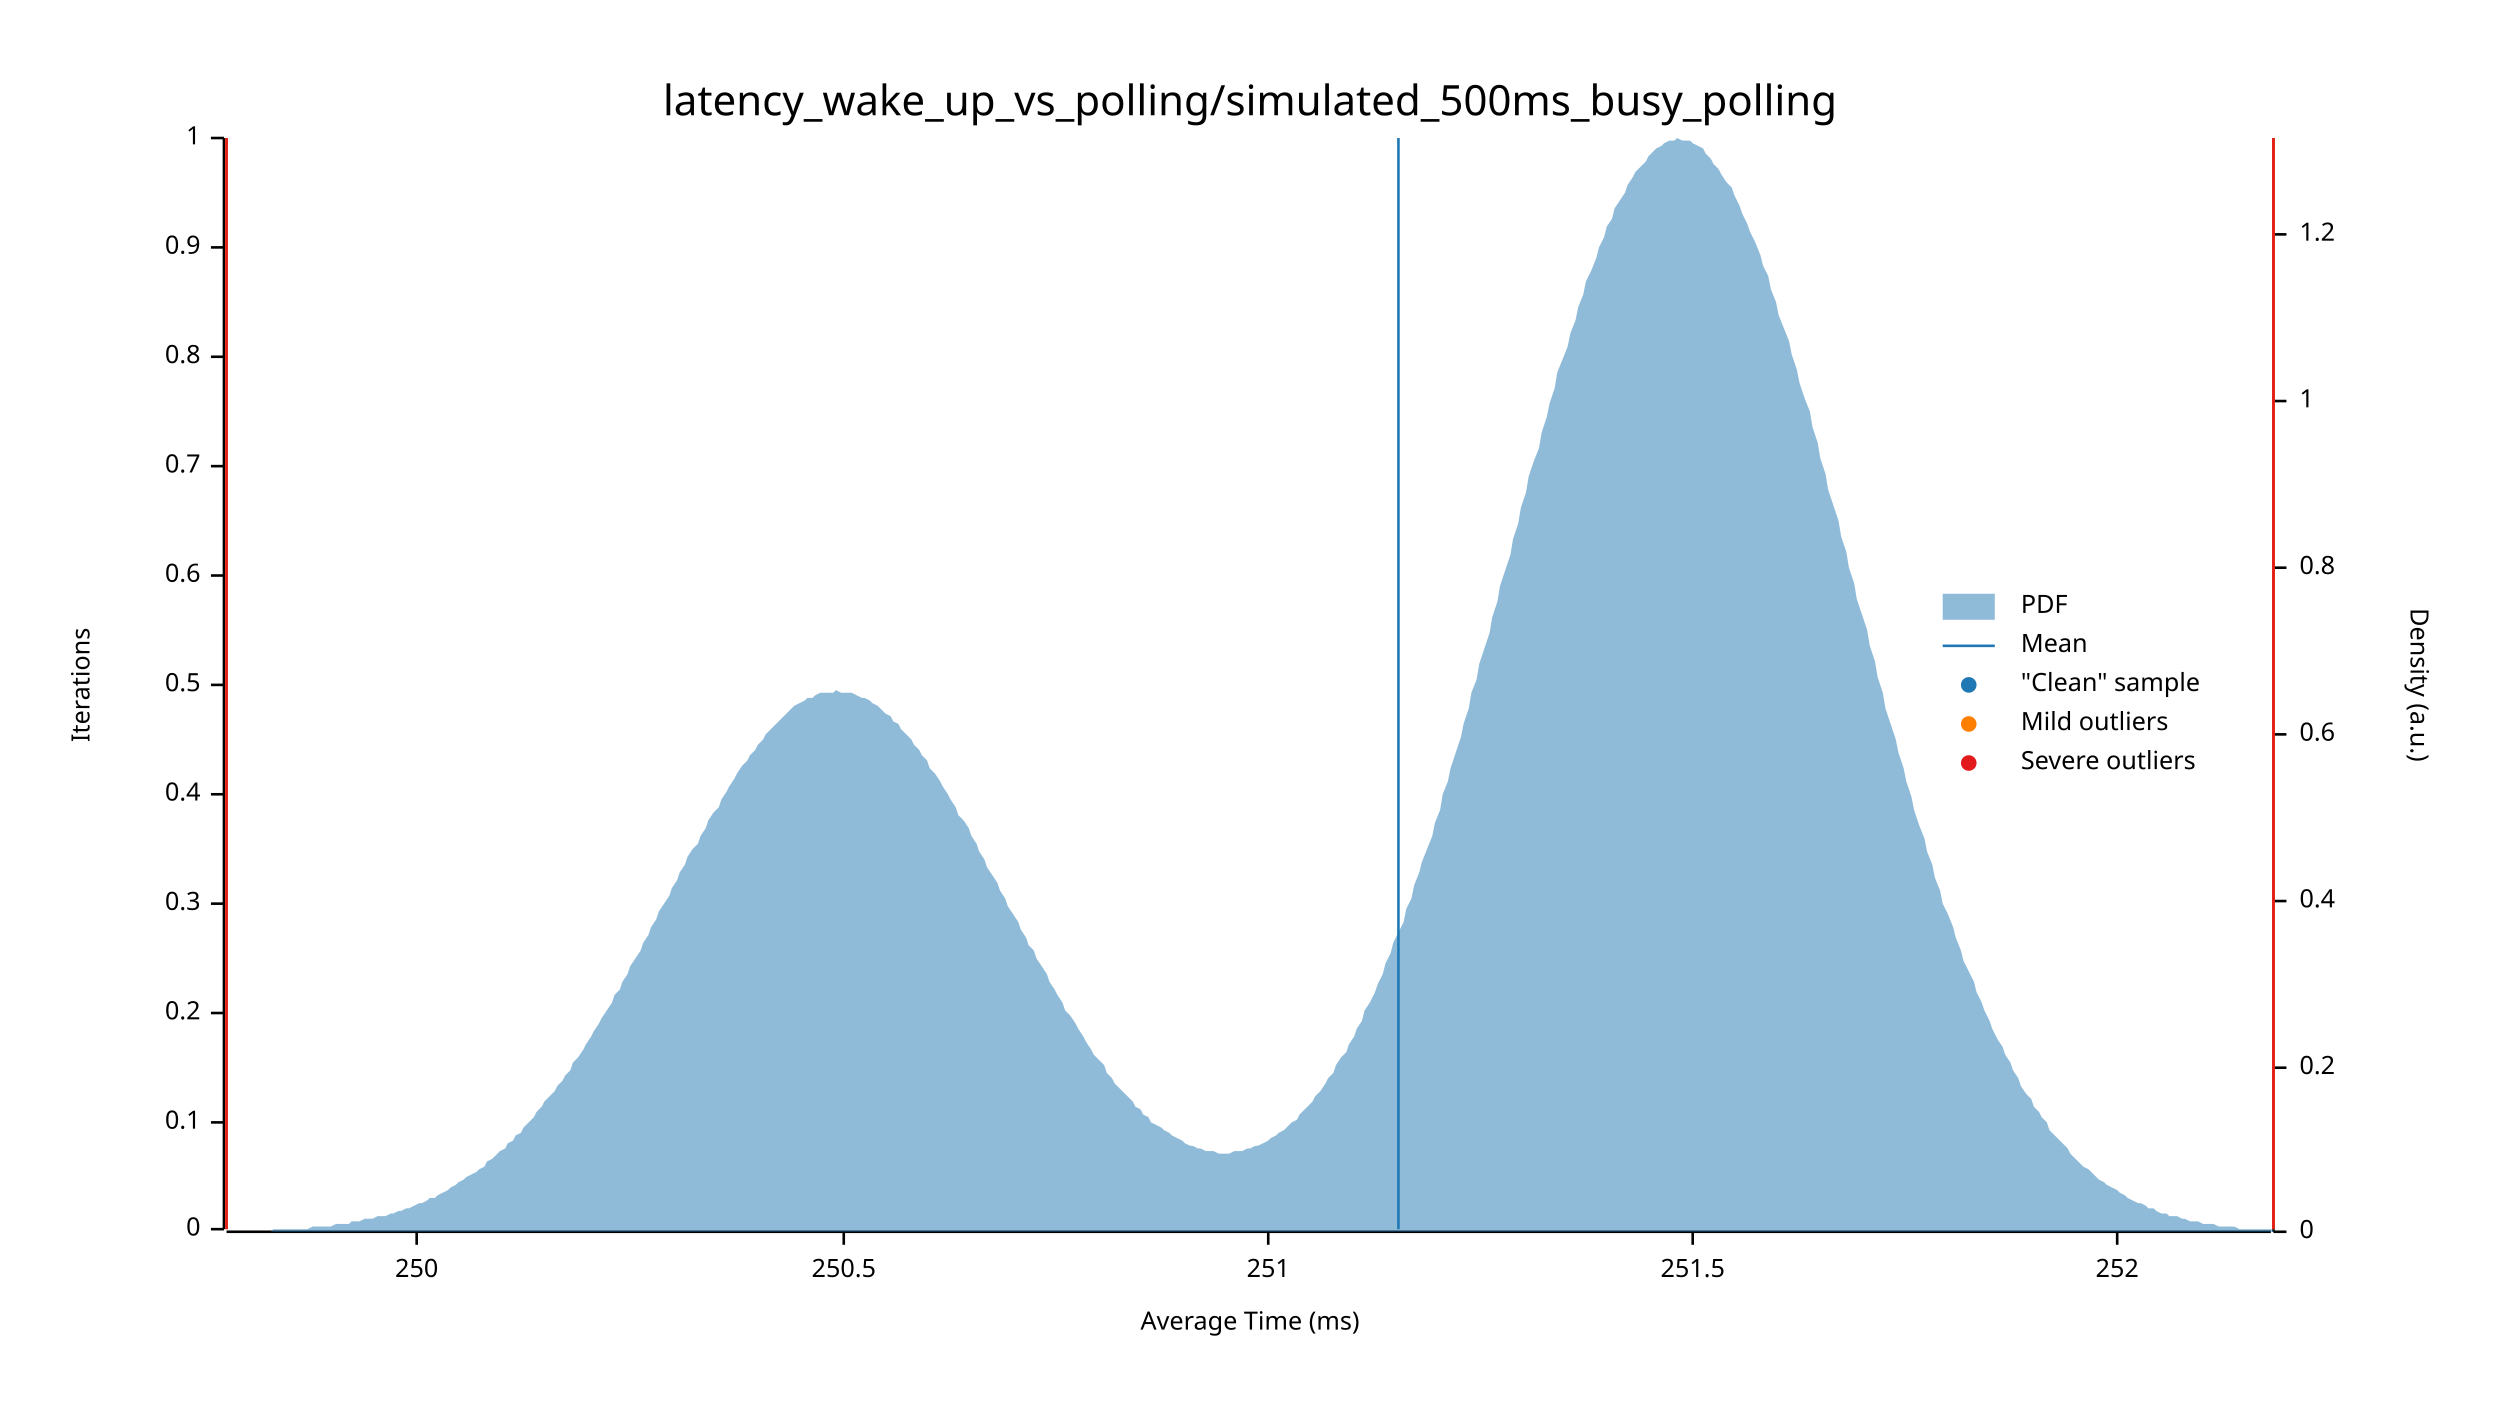
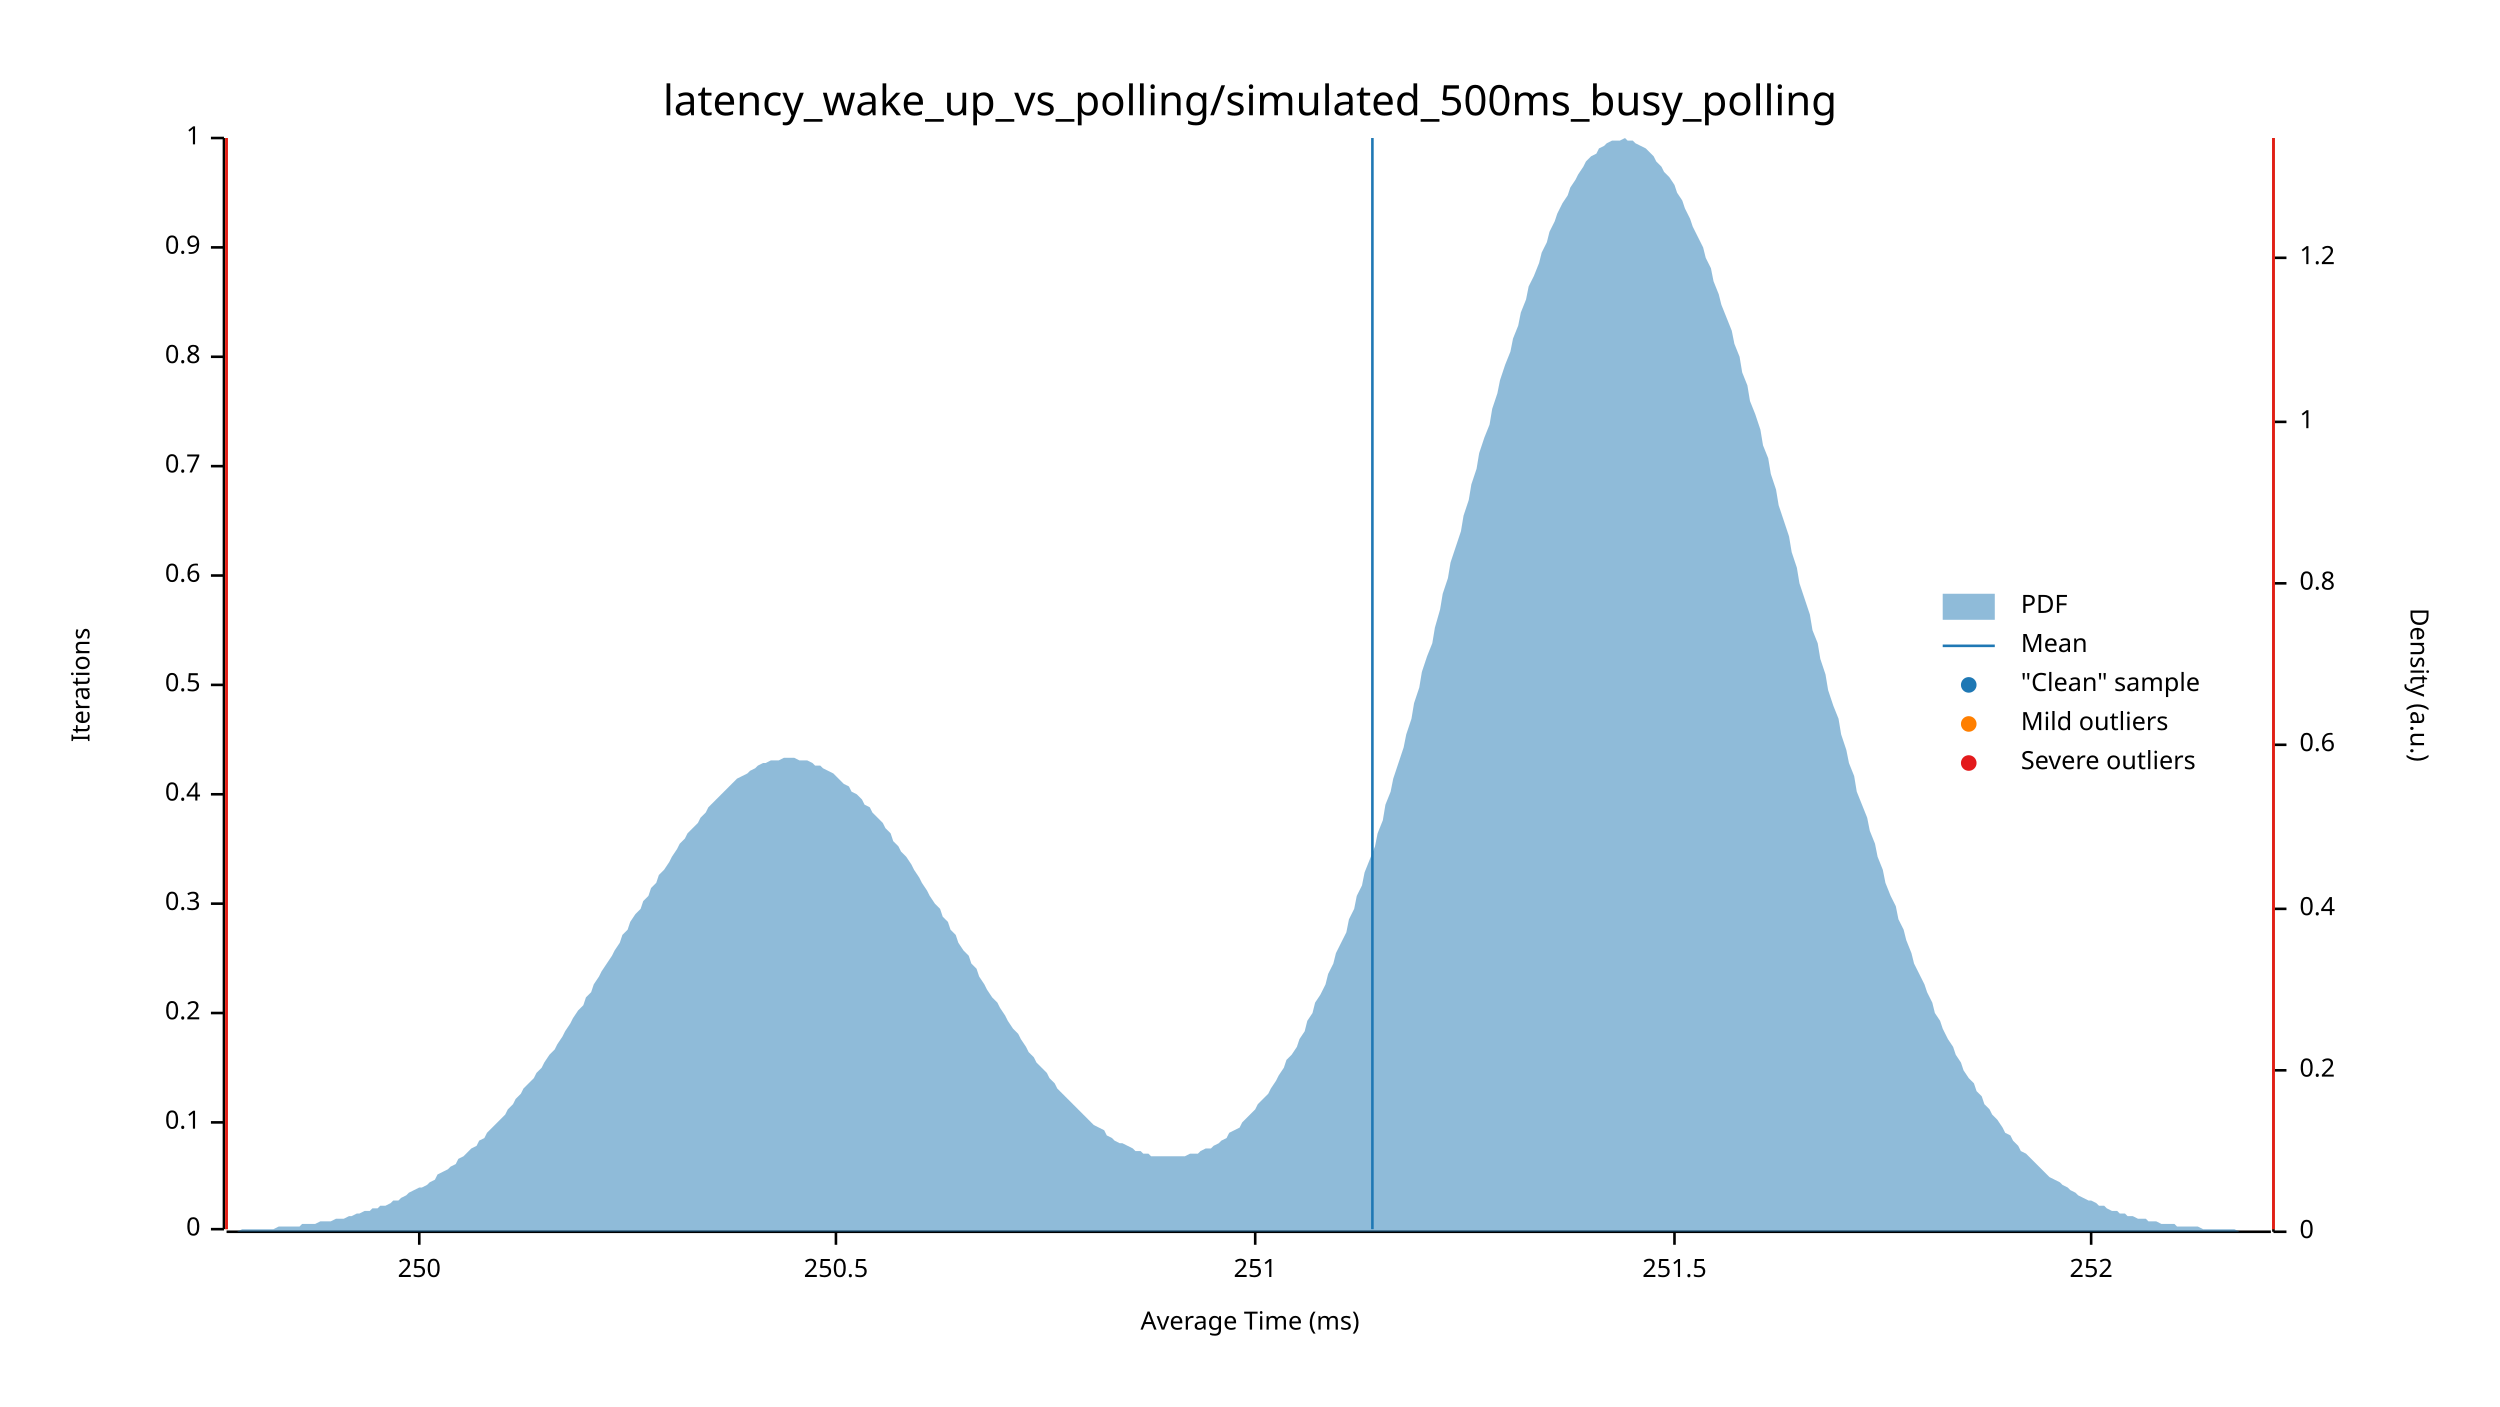
<svg xmlns="http://www.w3.org/2000/svg" width="960" height="540" viewBox="0 0 960 540">
  <text x="480" y="32" dy="0.76em" text-anchor="middle" font-family="sans-serif" font-size="16.129" opacity="1" fill="#000000">
latency_wake_up_vs_polling/simulated_500ms_busy_polling
</text>
  <text x="27" y="263" dy="0.76em" text-anchor="middle" font-family="sans-serif" font-size="9.677" opacity="1" fill="#000000" transform="rotate(270, 27, 263)">
Iterations
</text>
  <text x="480" y="513" dy="-0.5ex" text-anchor="middle" font-family="sans-serif" font-size="9.677" opacity="1" fill="#000000">
Average Time (ms)
</text>
  <polyline fill="none" opacity="1" stroke="#000000" stroke-width="1" points="86,53 86,472 " />
  <text x="77" y="472" dy="0.5ex" text-anchor="end" font-family="sans-serif" font-size="9.677" opacity="1" fill="#000000">
0
</text>
  <polyline fill="none" opacity="1" stroke="#000000" stroke-width="1" points="81,472 86,472 " />
  <text x="77" y="431" dy="0.5ex" text-anchor="end" font-family="sans-serif" font-size="9.677" opacity="1" fill="#000000">
0.1
</text>
  <polyline fill="none" opacity="1" stroke="#000000" stroke-width="1" points="81,431 86,431 " />
  <text x="77" y="389" dy="0.5ex" text-anchor="end" font-family="sans-serif" font-size="9.677" opacity="1" fill="#000000">
0.2
</text>
  <polyline fill="none" opacity="1" stroke="#000000" stroke-width="1" points="81,389 86,389 " />
  <text x="77" y="347" dy="0.5ex" text-anchor="end" font-family="sans-serif" font-size="9.677" opacity="1" fill="#000000">
0.3
</text>
  <polyline fill="none" opacity="1" stroke="#000000" stroke-width="1" points="81,347 86,347 " />
  <text x="77" y="305" dy="0.5ex" text-anchor="end" font-family="sans-serif" font-size="9.677" opacity="1" fill="#000000">
0.4
</text>
  <polyline fill="none" opacity="1" stroke="#000000" stroke-width="1" points="81,305 86,305 " />
  <text x="77" y="263" dy="0.5ex" text-anchor="end" font-family="sans-serif" font-size="9.677" opacity="1" fill="#000000">
0.5
</text>
  <polyline fill="none" opacity="1" stroke="#000000" stroke-width="1" points="81,263 86,263 " />
  <text x="77" y="221" dy="0.5ex" text-anchor="end" font-family="sans-serif" font-size="9.677" opacity="1" fill="#000000">
0.6
</text>
  <polyline fill="none" opacity="1" stroke="#000000" stroke-width="1" points="81,221 86,221 " />
  <text x="77" y="179" dy="0.5ex" text-anchor="end" font-family="sans-serif" font-size="9.677" opacity="1" fill="#000000">
0.7
</text>
  <polyline fill="none" opacity="1" stroke="#000000" stroke-width="1" points="81,179 86,179 " />
  <text x="77" y="137" dy="0.5ex" text-anchor="end" font-family="sans-serif" font-size="9.677" opacity="1" fill="#000000">
0.8
</text>
  <polyline fill="none" opacity="1" stroke="#000000" stroke-width="1" points="81,137 86,137 " />
  <text x="77" y="95" dy="0.5ex" text-anchor="end" font-family="sans-serif" font-size="9.677" opacity="1" fill="#000000">
0.9
</text>
  <polyline fill="none" opacity="1" stroke="#000000" stroke-width="1" points="81,95 86,95 " />
  <text x="77" y="53" dy="0.5ex" text-anchor="end" font-family="sans-serif" font-size="9.677" opacity="1" fill="#000000">
1
</text>
  <polyline fill="none" opacity="1" stroke="#000000" stroke-width="1" points="81,53 86,53 " />
  <polyline fill="none" opacity="1" stroke="#000000" stroke-width="1" points="87,473 872,473 " />
-   <text x="160" y="483" dy="0.76em" text-anchor="middle" font-family="sans-serif" font-size="9.677" opacity="1" fill="#000000">
+   <text x="161" y="483" dy="0.76em" text-anchor="middle" font-family="sans-serif" font-size="9.677" opacity="1" fill="#000000">
250
</text>
-   <polyline fill="none" opacity="1" stroke="#000000" stroke-width="1" points="160,473 160,478 " />
-   <text x="324" y="483" dy="0.76em" text-anchor="middle" font-family="sans-serif" font-size="9.677" opacity="1" fill="#000000">
+   <polyline fill="none" opacity="1" stroke="#000000" stroke-width="1" points="161,473 161,478 " />
+   <text x="321" y="483" dy="0.76em" text-anchor="middle" font-family="sans-serif" font-size="9.677" opacity="1" fill="#000000">
250.5
</text>
-   <polyline fill="none" opacity="1" stroke="#000000" stroke-width="1" points="324,473 324,478 " />
-   <text x="487" y="483" dy="0.76em" text-anchor="middle" font-family="sans-serif" font-size="9.677" opacity="1" fill="#000000">
+   <polyline fill="none" opacity="1" stroke="#000000" stroke-width="1" points="321,473 321,478 " />
+   <text x="482" y="483" dy="0.76em" text-anchor="middle" font-family="sans-serif" font-size="9.677" opacity="1" fill="#000000">
251
</text>
-   <polyline fill="none" opacity="1" stroke="#000000" stroke-width="1" points="487,473 487,478 " />
-   <text x="650" y="483" dy="0.76em" text-anchor="middle" font-family="sans-serif" font-size="9.677" opacity="1" fill="#000000">
+   <polyline fill="none" opacity="1" stroke="#000000" stroke-width="1" points="482,473 482,478 " />
+   <text x="643" y="483" dy="0.76em" text-anchor="middle" font-family="sans-serif" font-size="9.677" opacity="1" fill="#000000">
251.5
</text>
-   <polyline fill="none" opacity="1" stroke="#000000" stroke-width="1" points="650,473 650,478 " />
-   <text x="813" y="483" dy="0.76em" text-anchor="middle" font-family="sans-serif" font-size="9.677" opacity="1" fill="#000000">
+   <polyline fill="none" opacity="1" stroke="#000000" stroke-width="1" points="643,473 643,478 " />
+   <text x="803" y="483" dy="0.76em" text-anchor="middle" font-family="sans-serif" font-size="9.677" opacity="1" fill="#000000">
252
</text>
-   <polyline fill="none" opacity="1" stroke="#000000" stroke-width="1" points="813,473 813,478 " />
+   <polyline fill="none" opacity="1" stroke="#000000" stroke-width="1" points="803,473 803,478 " />
  <text x="933" y="263" dy="0.76em" text-anchor="middle" font-family="sans-serif" font-size="9.677" opacity="1" fill="#000000" transform="rotate(90, 933, 263)">
Density (a.u.)
</text>
  <polyline fill="none" opacity="1" stroke="#000000" stroke-width="1" points="873,53 873,473 " />
  <text x="883" y="473" dy="0.5ex" text-anchor="start" font-family="sans-serif" font-size="9.677" opacity="1" fill="#000000">
0
</text>
  <polyline fill="none" opacity="1" stroke="#000000" stroke-width="1" points="873,473 878,473 " />
-   <text x="883" y="410" dy="0.5ex" text-anchor="start" font-family="sans-serif" font-size="9.677" opacity="1" fill="#000000">
+   <text x="883" y="411" dy="0.5ex" text-anchor="start" font-family="sans-serif" font-size="9.677" opacity="1" fill="#000000">
0.2
</text>
-   <polyline fill="none" opacity="1" stroke="#000000" stroke-width="1" points="873,410 878,410 " />
-   <text x="883" y="346" dy="0.5ex" text-anchor="start" font-family="sans-serif" font-size="9.677" opacity="1" fill="#000000">
+   <polyline fill="none" opacity="1" stroke="#000000" stroke-width="1" points="873,411 878,411 " />
+   <text x="883" y="349" dy="0.5ex" text-anchor="start" font-family="sans-serif" font-size="9.677" opacity="1" fill="#000000">
0.4
</text>
-   <polyline fill="none" opacity="1" stroke="#000000" stroke-width="1" points="873,346 878,346 " />
-   <text x="883" y="282" dy="0.5ex" text-anchor="start" font-family="sans-serif" font-size="9.677" opacity="1" fill="#000000">
+   <polyline fill="none" opacity="1" stroke="#000000" stroke-width="1" points="873,349 878,349 " />
+   <text x="883" y="286" dy="0.5ex" text-anchor="start" font-family="sans-serif" font-size="9.677" opacity="1" fill="#000000">
0.6
</text>
-   <polyline fill="none" opacity="1" stroke="#000000" stroke-width="1" points="873,282 878,282 " />
-   <text x="883" y="218" dy="0.5ex" text-anchor="start" font-family="sans-serif" font-size="9.677" opacity="1" fill="#000000">
+   <polyline fill="none" opacity="1" stroke="#000000" stroke-width="1" points="873,286 878,286 " />
+   <text x="883" y="224" dy="0.5ex" text-anchor="start" font-family="sans-serif" font-size="9.677" opacity="1" fill="#000000">
0.8
</text>
-   <polyline fill="none" opacity="1" stroke="#000000" stroke-width="1" points="873,218 878,218 " />
-   <text x="883" y="154" dy="0.5ex" text-anchor="start" font-family="sans-serif" font-size="9.677" opacity="1" fill="#000000">
+   <polyline fill="none" opacity="1" stroke="#000000" stroke-width="1" points="873,224 878,224 " />
+   <text x="883" y="162" dy="0.5ex" text-anchor="start" font-family="sans-serif" font-size="9.677" opacity="1" fill="#000000">
1
</text>
-   <polyline fill="none" opacity="1" stroke="#000000" stroke-width="1" points="873,154 878,154 " />
-   <text x="883" y="90" dy="0.5ex" text-anchor="start" font-family="sans-serif" font-size="9.677" opacity="1" fill="#000000">
+   <polyline fill="none" opacity="1" stroke="#000000" stroke-width="1" points="873,162 878,162 " />
+   <text x="883" y="99" dy="0.5ex" text-anchor="start" font-family="sans-serif" font-size="9.677" opacity="1" fill="#000000">
1.2
</text>
-   <polyline fill="none" opacity="1" stroke="#000000" stroke-width="1" points="873,90 878,90 " />
-   <polygon opacity="0.5" fill="#1F78B4" points="87,473 88,473 90,473 91,473 93,473 94,473 96,473 98,473 99,473 101,473 102,473 104,473 105,472 107,472 109,472 110,472 112,472 113,472 115,472 116,472 118,472 120,471 121,471 123,471 124,471 126,471 127,471 129,470 131,470 132,470 134,470 135,469 137,469 138,469 140,468 142,468 143,468 145,467 146,467 148,467 150,466 151,466 153,465 154,465 156,464 157,464 159,463 161,462 162,462 164,461 165,460 167,460 168,459 170,458 172,457 173,456 175,455 176,454 178,453 179,452 181,451 183,450 184,449 186,448 187,446 189,445 190,444 192,442 194,441 195,439 197,438 198,436 200,435 201,433 203,431 205,429 206,427 208,425 209,423 211,421 213,419 214,417 216,415 217,413 219,411 220,408 222,406 224,403 225,401 227,398 228,396 230,393 231,391 233,388 235,385 236,382 238,380 239,377 241,374 242,371 244,368 246,365 247,362 249,359 250,356 252,353 253,350 255,347 257,344 258,341 260,338 261,335 263,332 264,329 266,326 268,324 269,321 271,318 272,315 274,312 276,310 277,307 279,304 280,302 282,299 283,297 285,294 287,292 288,290 290,288 291,286 293,284 294,282 296,280 298,278 299,277 301,275 302,274 304,272 305,271 307,270 309,269 310,268 312,268 313,267 315,266 316,266 318,266 320,266 321,265 323,266 324,266 326,266 327,266 329,267 331,268 332,268 334,269 335,270 337,271 339,273 340,274 342,275 343,277 345,278 346,280 348,282 350,284 351,286 353,288 354,290 356,292 357,295 359,297 361,300 362,302 364,305 365,307 367,310 368,313 370,315 372,318 373,321 375,324 376,327 378,330 379,333 381,336 383,339 384,342 386,345 387,348 389,351 391,354 392,357 394,360 395,363 397,365 398,368 400,371 402,374 403,377 405,380 406,382 408,385 409,388 411,390 413,393 414,395 416,398 417,400 419,403 420,405 422,407 424,409 425,412 427,414 428,416 430,418 431,419 433,421 435,423 436,425 438,426 439,428 441,429 442,431 444,432 446,433 447,434 449,435 450,436 452,437 454,438 455,439 457,440 458,440 460,441 461,441 463,442 465,442 466,442 468,443 469,443 471,443 472,443 474,442 476,442 477,442 479,441 480,441 482,440 483,440 485,439 487,438 488,437 490,436 491,435 493,434 494,433 496,431 498,430 499,428 501,426 502,425 504,423 505,421 507,419 509,416 510,414 512,412 513,409 515,406 517,404 518,401 520,398 521,395 523,392 524,388 526,385 528,381 529,378 531,374 532,370 534,366 535,362 537,358 539,354 540,349 542,345 543,340 545,335 546,331 548,326 550,321 551,316 553,311 554,305 556,300 557,295 559,289 561,283 562,278 564,272 565,266 567,261 568,255 570,249 572,243 573,237 575,231 576,225 578,219 580,213 581,207 583,201 584,195 586,189 587,183 589,177 591,172 592,166 594,160 595,155 597,149 598,143 600,138 602,133 603,128 605,123 606,118 608,113 609,108 611,104 613,99 614,95 616,91 617,87 619,84 620,80 622,77 624,74 625,71 627,68 628,66 630,64 632,62 633,60 635,58 636,57 638,56 639,55 641,54 643,54 644,53 646,54 647,54 649,54 650,55 652,56 654,57 655,59 657,61 658,63 660,65 661,67 663,70 665,72 666,75 668,79 669,82 671,86 672,89 674,93 676,98 677,102 679,106 680,111 682,116 683,121 685,126 687,131 688,136 690,142 691,147 693,153 695,158 696,164 698,170 699,176 701,182 702,188 704,194 706,200 707,206 709,212 710,218 712,224 713,230 715,236 717,242 718,248 720,254 721,260 723,266 724,272 726,278 728,284 729,289 731,295 732,300 734,306 735,311 737,317 739,322 740,327 742,332 743,337 745,342 746,347 748,351 750,356 751,360 753,365 754,369 756,373 758,377 759,381 761,385 762,388 764,392 765,395 767,399 769,402 770,405 772,408 773,411 775,414 776,417 778,420 780,422 781,425 783,427 784,429 786,431 787,434 789,436 791,438 792,439 794,441 795,443 797,445 798,446 800,448 802,449 803,450 805,452 806,453 808,454 809,455 811,456 813,457 814,458 816,459 817,460 819,461 821,462 822,462 824,463 825,464 827,464 828,465 830,466 832,466 833,467 835,467 836,467 838,468 839,468 841,469 843,469 844,469 846,470 847,470 849,470 850,470 852,471 854,471 855,471 857,471 858,471 860,472 861,472 863,472 865,472 866,472 868,472 869,472 871,472 873,472 873,473 87,473 " />
-   <polyline fill="none" opacity="1" stroke="#1F78B4" stroke-width="1" points="537,472 537,53 " />
+   <polyline fill="none" opacity="1" stroke="#000000" stroke-width="1" points="873,99 878,99 " />
+   <polygon opacity="0.5" fill="#1F78B4" points="87,473 88,473 90,473 91,473 93,472 94,472 96,472 98,472 99,472 101,472 102,472 104,472 105,472 107,471 109,471 110,471 112,471 113,471 115,471 116,470 118,470 120,470 121,470 123,469 124,469 126,469 127,469 129,468 131,468 132,468 134,467 135,467 137,466 138,466 140,465 142,465 143,464 145,464 146,463 148,463 150,462 151,461 153,461 154,460 156,459 157,458 159,457 161,456 162,456 164,455 165,454 167,453 168,451 170,450 172,449 173,448 175,447 176,445 178,444 179,443 181,441 183,440 184,438 186,437 187,435 189,433 190,432 192,430 194,428 195,426 197,424 198,422 200,420 201,418 203,416 205,414 206,412 208,410 209,408 211,405 213,403 214,401 216,398 217,396 219,393 220,391 222,388 224,386 225,383 227,381 228,378 230,375 231,373 233,370 235,367 236,365 238,362 239,359 241,357 242,354 244,351 246,349 247,346 249,344 250,341 252,339 253,336 255,334 257,331 258,329 260,326 261,324 263,322 264,320 266,318 268,316 269,314 271,312 272,310 274,308 276,306 277,305 279,303 280,302 282,300 283,299 285,298 287,297 288,296 290,295 291,294 293,293 294,293 296,292 298,292 299,292 301,291 302,291 304,291 305,291 307,292 309,292 310,292 312,293 313,294 315,294 316,295 318,296 320,297 321,298 323,300 324,301 326,302 327,304 329,305 331,307 332,309 334,310 335,312 337,314 339,316 340,318 342,320 343,323 345,325 346,327 348,329 350,332 351,334 353,337 354,339 356,342 357,344 359,347 361,349 362,352 364,354 365,357 367,359 368,362 370,365 372,367 373,370 375,372 376,375 378,378 379,380 381,383 383,385 384,387 386,390 387,392 389,395 391,397 392,399 394,402 395,404 397,406 398,408 400,410 402,412 403,414 405,416 406,418 408,420 409,421 411,423 413,425 414,426 416,428 417,429 419,431 420,432 422,433 424,434 425,436 427,437 428,438 430,439 431,439 433,440 435,441 436,442 438,442 439,443 441,443 442,444 444,444 446,444 447,444 449,444 450,444 452,444 454,444 455,444 457,443 458,443 460,443 461,442 463,441 465,441 466,440 468,439 469,438 471,437 472,435 474,434 476,433 477,431 479,429 480,428 482,426 483,424 485,422 487,420 488,418 490,415 491,413 493,410 494,407 496,405 498,402 499,399 501,396 502,392 504,389 505,385 507,382 509,378 510,374 512,370 513,366 515,362 517,358 518,353 520,349 521,344 523,340 524,335 526,330 528,325 529,320 531,315 532,309 534,304 535,299 537,293 539,287 540,282 542,276 543,270 545,264 546,258 548,252 550,247 551,241 553,234 554,228 556,222 557,216 559,210 561,204 562,198 564,192 565,186 567,180 568,174 570,168 572,163 573,157 575,151 576,146 578,140 580,135 581,130 583,125 584,120 586,115 587,110 589,106 591,101 592,97 594,93 595,89 597,85 598,82 600,78 602,75 603,72 605,69 606,67 608,64 609,62 611,60 613,59 614,57 616,56 617,55 619,54 620,54 622,54 624,53 625,54 627,54 628,55 630,56 632,57 633,58 635,60 636,62 638,64 639,66 641,68 643,71 644,74 646,77 647,80 649,84 650,87 652,91 654,95 655,99 657,103 658,108 660,113 661,117 663,122 665,127 666,132 668,137 669,143 671,148 672,154 674,159 676,165 677,171 679,176 680,182 682,188 683,194 685,200 687,206 688,212 690,218 691,224 693,230 695,236 696,242 698,247 699,253 701,259 702,265 704,271 706,276 707,282 709,288 710,293 712,298 713,304 715,309 717,314 718,319 720,324 721,329 723,334 724,339 726,344 728,348 729,353 731,357 732,361 734,366 735,370 737,374 739,378 740,381 742,385 743,389 745,392 746,395 748,399 750,402 751,405 753,408 754,411 756,414 758,416 759,419 761,421 762,424 764,426 765,428 767,430 769,433 770,435 772,436 773,438 775,440 776,442 778,443 780,445 781,446 783,448 784,449 786,451 787,452 789,453 791,454 792,455 794,456 795,457 797,458 798,459 800,460 802,461 803,461 805,462 806,463 808,463 809,464 811,465 813,465 814,466 816,466 817,467 819,467 821,468 822,468 824,468 825,469 827,469 828,469 830,470 832,470 833,470 835,470 836,471 838,471 839,471 841,471 843,471 844,471 846,472 847,472 849,472 850,472 852,472 854,472 855,472 857,472 858,472 860,473 861,473 863,473 865,473 866,473 868,473 869,473 871,473 873,473 873,473 87,473 " />
+   <polyline fill="none" opacity="1" stroke="#1F78B4" stroke-width="1" points="527,472 527,53 " />
  <polyline fill="none" opacity="1" stroke="#FF7F00" stroke-width="1" points="87,472 87,53 " />
  <polyline fill="none" opacity="1" stroke="#FF7F00" stroke-width="1" points="873,472 873,53 " />
  <polyline fill="none" opacity="1" stroke="#E31A1C" stroke-width="1" points="87,472 87,53 " />
  <polyline fill="none" opacity="1" stroke="#E31A1C" stroke-width="1" points="873,472 873,53 " />
  <text x="776" y="228" dy="0.76em" text-anchor="start" font-family="sans-serif" font-size="9.677" opacity="1" fill="#000000">
PDF
</text>
  <text x="776" y="243" dy="0.76em" text-anchor="start" font-family="sans-serif" font-size="9.677" opacity="1" fill="#000000">
Mean
</text>
  <text x="776" y="258" dy="0.76em" text-anchor="start" font-family="sans-serif" font-size="9.677" opacity="1" fill="#000000">
"Clean" sample
</text>
  <text x="776" y="273" dy="0.76em" text-anchor="start" font-family="sans-serif" font-size="9.677" opacity="1" fill="#000000">
Mild outliers
</text>
  <text x="776" y="288" dy="0.76em" text-anchor="start" font-family="sans-serif" font-size="9.677" opacity="1" fill="#000000">
Severe outliers
</text>
  <rect x="746" y="228" width="20" height="10" opacity="0.5" fill="#1F78B4" stroke="none" />
  <polyline fill="none" opacity="1" stroke="#1F78B4" stroke-width="1" points="746,248 766,248 " />
  <circle cx="756" cy="263" r="3" opacity="1" fill="#1F78B4" stroke="none" stroke-width="1" />
  <circle cx="756" cy="278" r="3" opacity="1" fill="#FF7F00" stroke="none" stroke-width="1" />
  <circle cx="756" cy="293" r="3" opacity="1" fill="#E31A1C" stroke="none" stroke-width="1" />
</svg>
